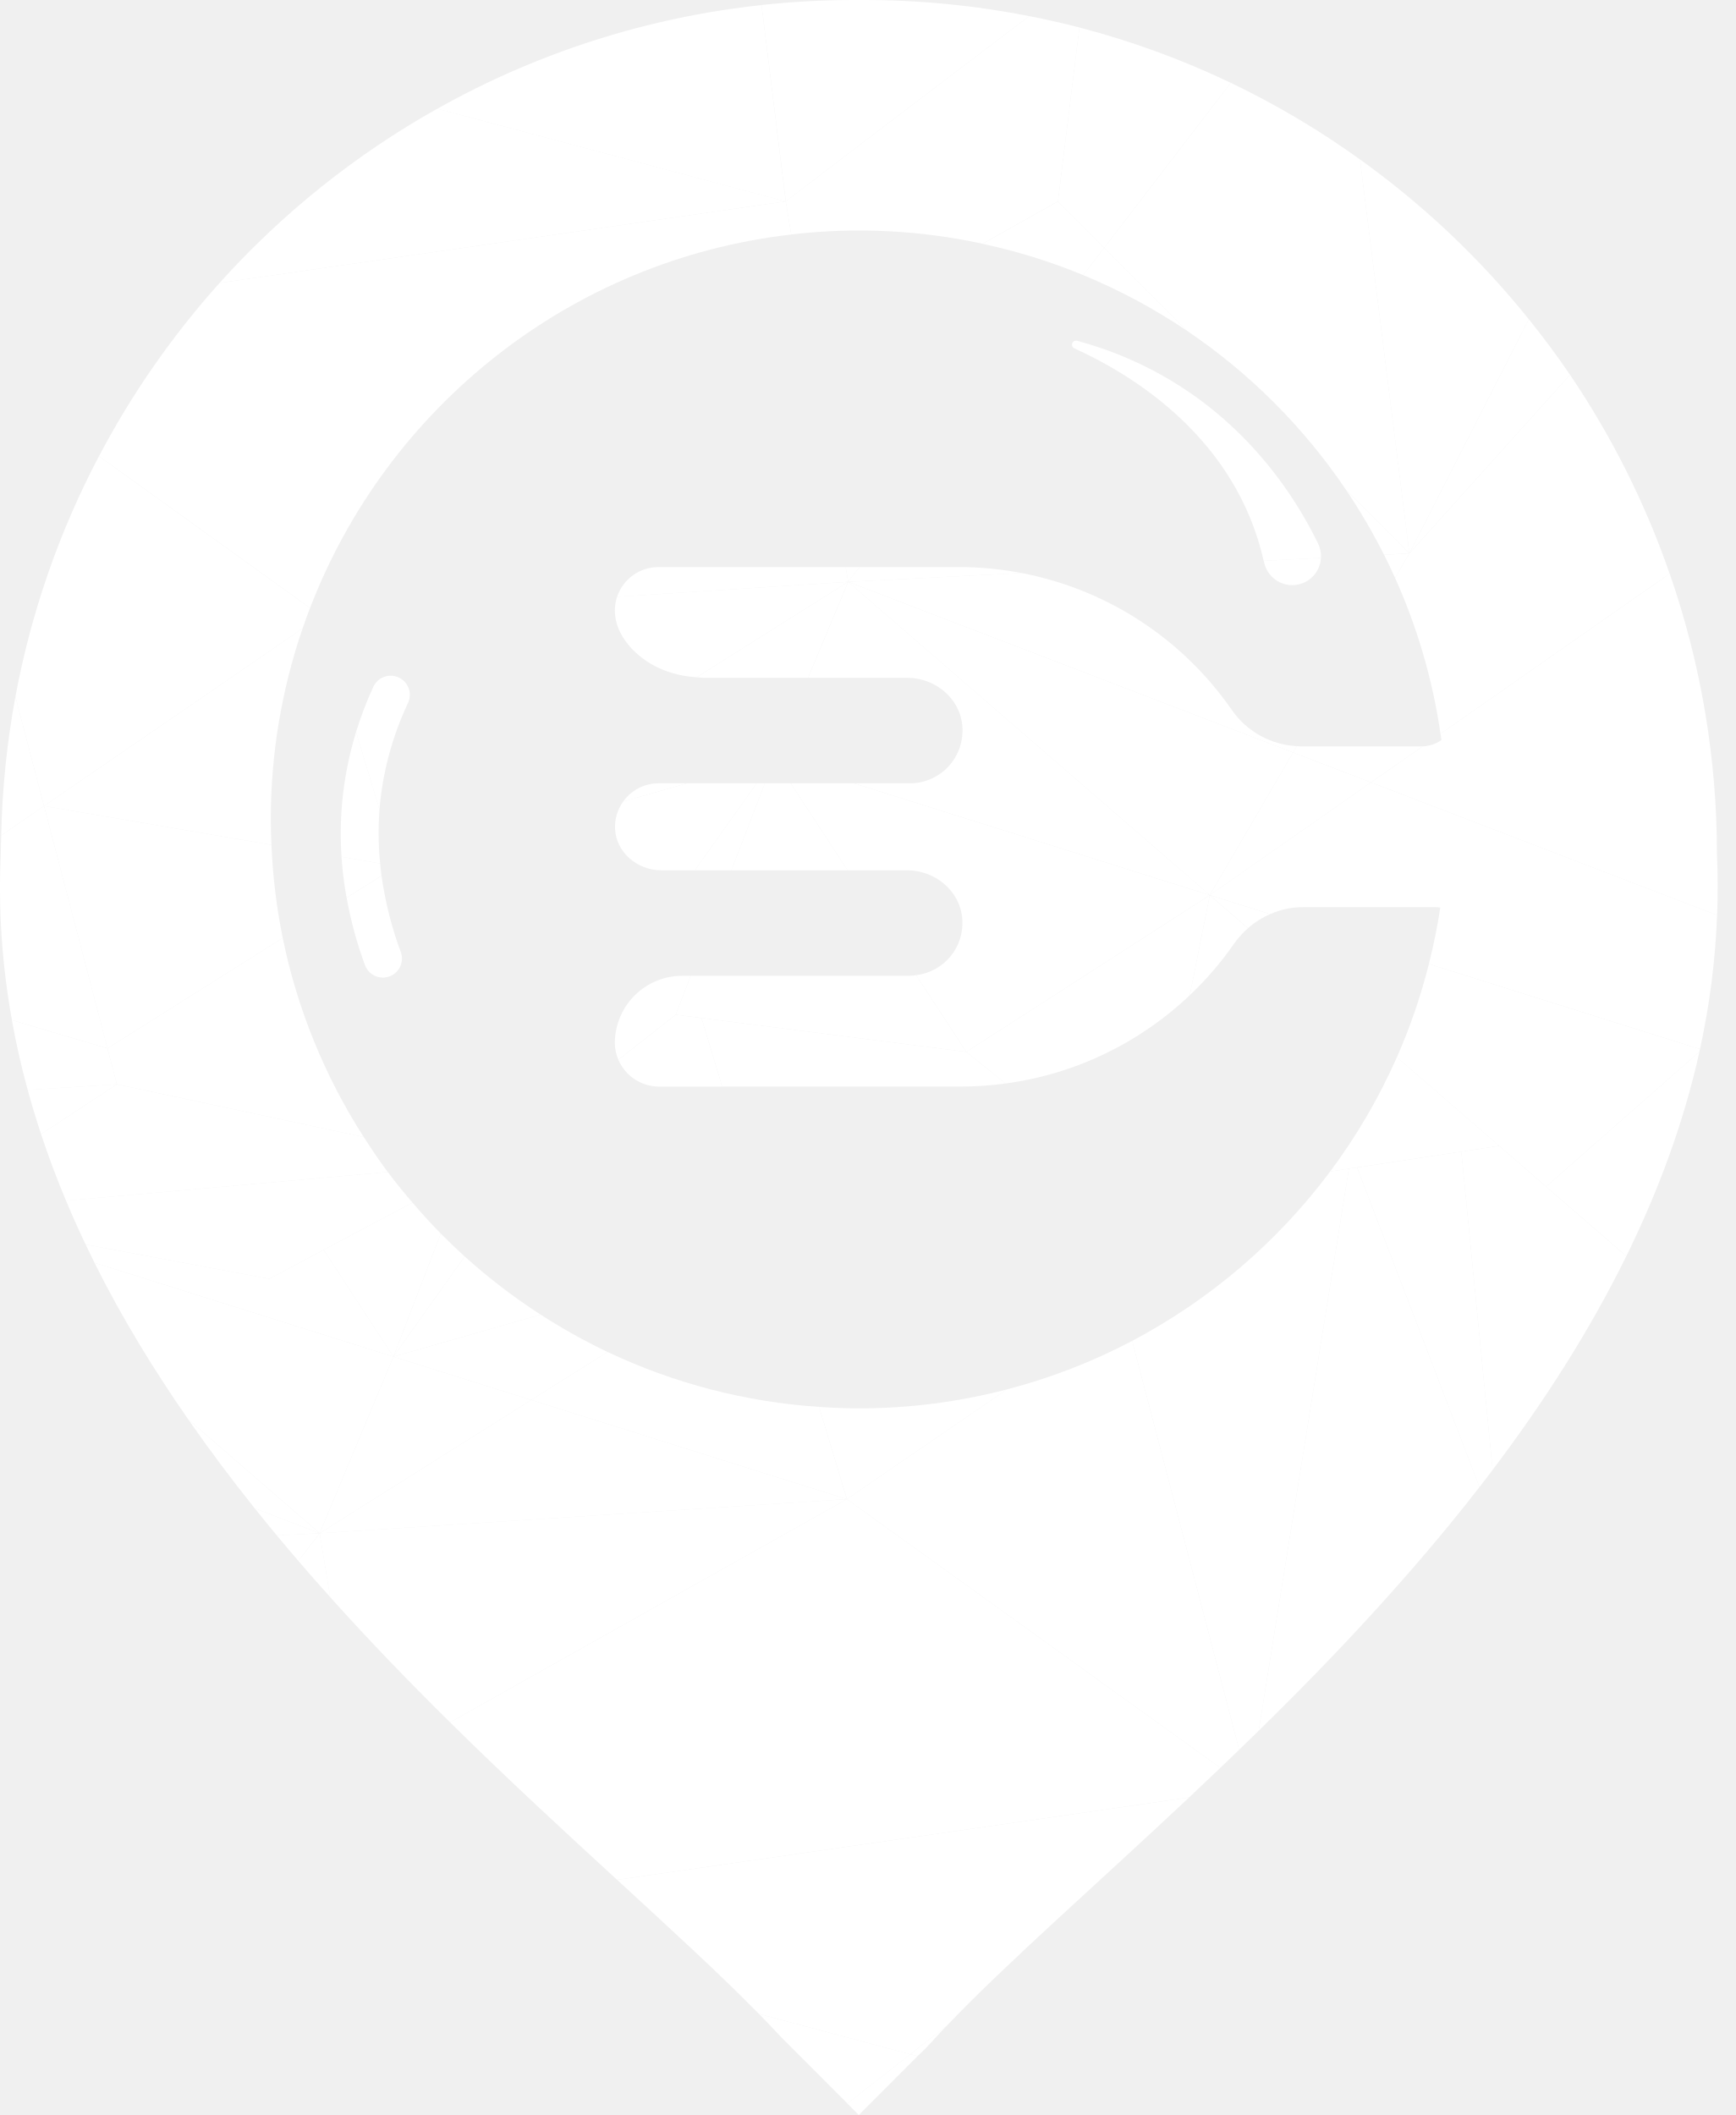
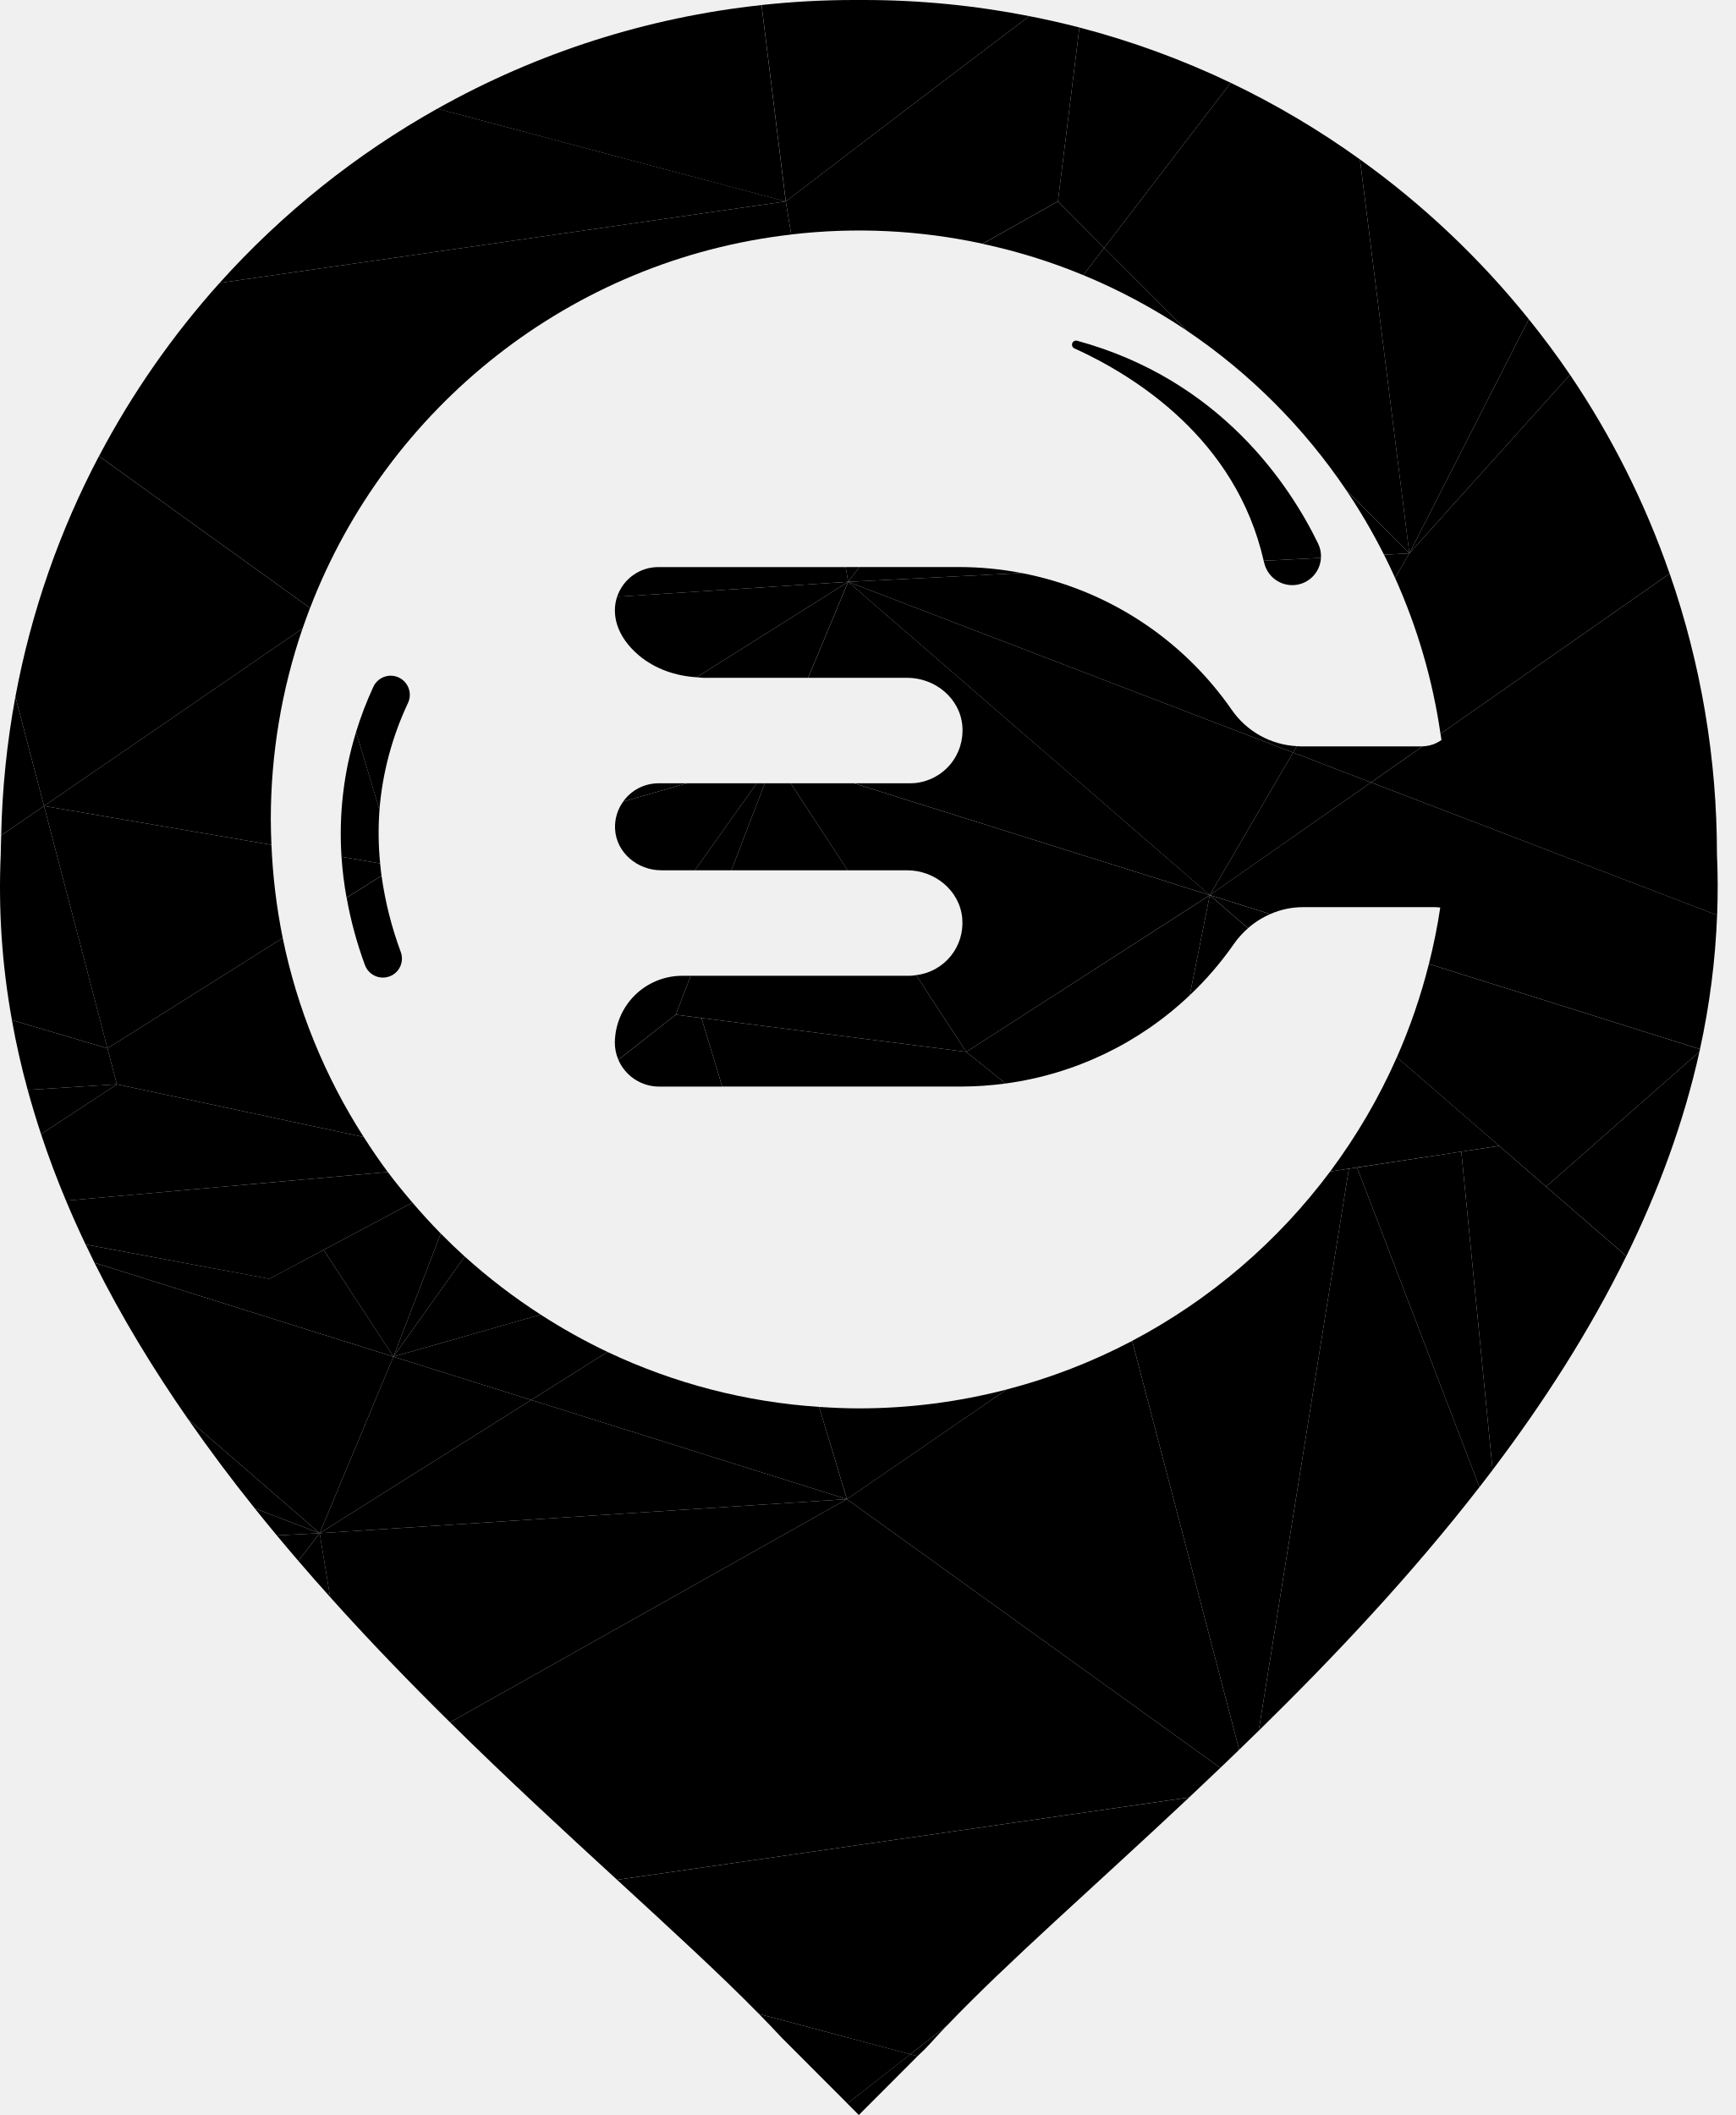
- <svg xmlns="http://www.w3.org/2000/svg" width="87" height="106" viewBox="0 0 87 106" fill="none">
+ <svg xmlns="http://www.w3.org/2000/svg" width="87" height="106" viewBox="0 0 87 106">
  <g clip-path="url(#clip0_12_1317)">
-     <path d="M20.443 35.243C20.554 35.014 20.569 34.751 20.486 34.51C20.402 34.27 20.227 34.072 19.998 33.962C19.77 33.85 19.506 33.835 19.266 33.919C19.026 34.002 18.829 34.178 18.719 34.407C18.715 34.416 18.71 34.425 18.706 34.434C18.368 35.165 18.08 35.919 17.844 36.689L19.018 40.578C19.17 38.729 19.653 36.922 20.443 35.243Z" fill="white" />
-     <path d="M18.289 48.366C18.356 48.55 18.479 48.71 18.639 48.822C18.799 48.935 18.991 48.995 19.187 48.996C19.302 48.994 19.416 48.973 19.524 48.935C19.76 48.847 19.953 48.669 20.058 48.439C20.163 48.209 20.173 47.947 20.085 47.71C19.627 46.477 19.304 45.196 19.122 43.892L17.373 44.993C17.579 46.142 17.886 47.271 18.289 48.366Z" fill="white" />
-     <path d="M19.02 40.578L17.846 36.688C17.222 38.71 16.975 40.83 17.116 42.941L19.052 43.273C18.963 42.377 18.952 41.475 19.02 40.578Z" fill="white" />
-     <path d="M19.121 43.889C19.093 43.683 19.071 43.478 19.051 43.273L17.115 42.941C17.161 43.629 17.246 44.313 17.369 44.992L19.121 43.889Z" fill="white" />
-     <path d="M63.358 28.202C63.435 28.541 63.632 28.842 63.913 29.048C64.194 29.253 64.539 29.351 64.886 29.321C65.233 29.292 65.557 29.138 65.799 28.888C66.041 28.638 66.185 28.308 66.204 27.96L63.332 28.105C63.34 28.139 63.351 28.168 63.358 28.202Z" fill="white" />
-     <path d="M53.98 17.077C53.931 17.065 53.88 17.071 53.835 17.094C53.791 17.118 53.756 17.157 53.739 17.204C53.722 17.252 53.723 17.304 53.742 17.351C53.761 17.397 53.796 17.435 53.842 17.457C56.893 18.844 61.948 22.006 63.332 28.105L66.204 27.96C66.219 27.713 66.169 27.465 66.06 27.242C64.625 24.288 61.144 19.024 53.98 17.077Z" fill="white" />
-     <path d="M66.666 58.713C64.029 62.246 60.639 65.146 56.742 67.201L62.105 87.692C62.43 87.378 62.756 87.061 63.083 86.741L67.604 58.574L66.666 58.713Z" fill="white" />
-     <path d="M50.454 69.637L42.444 75.135L61.161 88.601C61.474 88.301 61.789 87.999 62.105 87.694L56.742 67.203C54.746 68.254 52.636 69.071 50.454 69.637Z" fill="white" />
-     <path d="M16.021 76.843L42.444 75.135L26.623 70.164L16.021 76.843Z" fill="white" />
-     <path d="M22.555 86.32C25.449 89.177 28.311 91.811 30.926 94.212L59.597 90.083C60.114 89.596 60.635 89.102 61.161 88.601L42.444 75.135L22.555 86.32Z" fill="white" />
-     <path d="M16.021 76.843L16.546 80.044C18.516 82.241 20.543 84.334 22.555 86.32L42.444 75.135L16.021 76.843Z" fill="white" />
-     <path d="M14.956 78.233C15.48 78.845 16.011 79.449 16.548 80.044L16.023 76.843L14.956 78.233Z" fill="white" />
-     <path d="M68.013 58.514L74.148 74.531C74.369 74.247 74.589 73.96 74.807 73.672L73.238 57.717L68.013 58.514Z" fill="white" />
-     <path d="M19.717 67.994L16.021 76.843L26.623 70.164L19.717 67.994Z" fill="white" />
-     <path d="M67.604 58.573L63.083 86.743C66.859 83.042 70.706 78.964 74.148 74.529L68.013 58.514L67.604 58.573Z" fill="white" />
-     <path d="M12.765 75.594C13.131 76.051 13.5 76.503 13.873 76.952L16.021 76.843L12.765 75.594Z" fill="white" />
-     <path d="M38.039 100.935L45.623 102.956L47.46 101.517C50.448 98.385 54.837 94.557 59.597 90.085L30.927 94.213C33.644 96.711 36.095 98.953 38.039 100.935Z" fill="white" />
-     <path d="M13.873 76.952C14.231 77.383 14.592 77.809 14.956 78.233L16.021 76.843L13.873 76.952Z" fill="white" />
-     <path d="M30.446 67.757L26.623 70.164L42.444 75.135L41.051 70.511C37.375 70.269 33.777 69.334 30.446 67.757Z" fill="white" />
-     <path d="M45.987 103.05L46.036 103.002C46.301 102.752 46.448 102.608 46.633 102.404L46.814 102.205L46.898 102.112C47.078 101.913 47.267 101.713 47.46 101.514L45.623 102.956L45.987 103.05Z" fill="white" />
-     <path d="M75.136 57.43L73.238 57.718L74.807 73.669C77.358 70.295 79.659 66.721 81.506 62.955L77.486 59.471L75.136 57.43Z" fill="white" />
-     <path d="M42.467 105.424L43.042 106L45.987 103.05L45.623 102.954L42.467 105.424Z" fill="white" />
-     <path d="M38.039 100.935C38.437 101.339 38.811 101.733 39.166 102.114L42.471 105.424L45.628 102.956L38.039 100.935Z" fill="white" />
-     <path d="M9.428 71.129C10.489 72.657 11.606 74.145 12.765 75.594L16.021 76.843L9.428 71.129Z" fill="white" />
-     <path d="M19.717 67.994L4.733 63.286C6.089 66.002 7.681 68.617 9.428 71.129L16.021 76.843L19.717 67.994Z" fill="white" />
-     <path d="M35.157 51.021L36.195 54.456H48.181C48.922 54.454 49.663 54.403 50.397 54.303L48.429 52.718L35.157 51.021Z" fill="white" />
-     <path d="M22.091 61.823L19.717 67.994L23.289 62.972C22.879 62.601 22.48 62.218 22.091 61.823Z" fill="white" />
-     <path d="M41.051 70.511L42.447 75.135L50.457 69.637C48.035 70.267 45.543 70.585 43.041 70.585C42.371 70.585 41.708 70.555 41.051 70.511Z" fill="white" />
-     <path d="M16.219 62.642L13.499 64.091L4.293 62.374C4.438 62.679 4.584 62.983 4.735 63.286L19.719 67.994L16.219 62.642Z" fill="white" />
-     <path d="M20.672 60.272L16.219 62.642L19.717 67.994L22.091 61.823C21.599 61.324 21.128 60.805 20.672 60.272Z" fill="white" />
-     <path d="M23.289 62.972L19.717 67.994L27.098 65.888C25.752 65.02 24.478 64.045 23.289 62.972Z" fill="white" />
-     <path d="M33.867 50.856L30.991 53.115C31.163 53.513 31.448 53.853 31.81 54.092C32.172 54.33 32.596 54.458 33.03 54.458H36.195L35.157 51.024L33.867 50.856Z" fill="white" />
-     <path d="M30.446 67.757C29.29 67.207 28.172 66.582 27.098 65.887L19.717 67.994L26.623 70.164L30.446 67.757Z" fill="white" />
-     <path d="M0.772 34.919C0.347 37.212 0.109 39.536 0.06 41.868L2.206 40.395L0.772 34.919Z" fill="white" />
-     <path d="M15.165 31.498C15.284 31.154 15.408 30.812 15.538 30.471L4.959 22.862C2.965 26.647 1.554 30.712 0.772 34.919L2.206 40.395L15.165 31.498Z" fill="white" />
-     <path d="M30.928 29.907C30.64 30.771 30.879 31.883 32.028 32.854C32.838 33.53 33.864 33.879 34.914 33.943L42.507 29.16L30.928 29.907Z" fill="white" />
-     <path d="M39.653 11.754L39.381 10.093L11.005 14.181C8.641 16.814 6.611 19.729 4.962 22.862L15.54 30.471C19.402 20.419 28.595 13.022 39.653 11.754Z" fill="white" />
-     <path d="M49.246 12.216L53.021 10.091H39.381L39.653 11.752C42.855 11.375 46.096 11.533 49.246 12.216Z" fill="white" />
-     <path d="M42.385 28.421H32.993C32.536 28.421 32.091 28.564 31.721 28.832C31.351 29.099 31.073 29.475 30.928 29.909L42.51 29.16L42.385 28.421Z" fill="white" />
-     <path d="M43.075 28.419H42.385L42.507 29.16L43.075 28.419Z" fill="white" />
-     <path d="M54.291 13.788L55.341 12.42L53.019 10.095L49.245 12.22C50.971 12.589 52.66 13.114 54.291 13.788Z" fill="white" />
-     <path d="M34.914 33.943C35.027 33.95 35.138 33.97 35.251 33.97H40.499L42.507 29.16L34.914 33.943Z" fill="white" />
-     <path d="M69.918 28.963L70.635 27.736L69.365 27.802C69.557 28.184 69.742 28.571 69.918 28.963Z" fill="white" />
-     <path d="M64.806 37.715L64.993 37.396C64.345 37.362 63.713 37.18 63.146 36.862C62.58 36.545 62.093 36.101 61.725 35.565C59.245 31.995 55.468 29.538 51.203 28.72L42.507 29.16L64.806 37.715Z" fill="white" />
-     <path d="M21.918 5.446C17.828 7.741 14.142 10.692 11.005 14.181L39.384 10.093L21.918 5.446Z" fill="white" />
-     <path d="M53.021 10.093L54.098 1.378C53.27 1.162 52.429 0.975 51.582 0.808C45.129 5.691 39.381 10.093 39.381 10.093H53.021Z" fill="white" />
-     <path d="M51.203 28.72C50.17 28.521 49.121 28.42 48.069 28.419H43.074L42.507 29.16L51.203 28.72Z" fill="white" />
-     <path d="M59.496 16.581L55.341 12.42L54.291 13.788C56.115 14.542 57.859 15.478 59.496 16.581Z" fill="white" />
-     <path d="M70.633 27.736L67.474 24.573C68.171 25.608 68.802 26.686 69.363 27.8L70.633 27.736Z" fill="white" />
-     <path d="M2.206 40.395L0.062 41.868C0.055 42.181 0.038 42.491 0.038 42.805C-0.088 45.59 0.1 48.381 0.598 51.125L5.388 52.542L2.206 40.395Z" fill="white" />
-     <path d="M5.386 52.542L0.596 51.125C0.807 52.305 1.071 53.471 1.387 54.623L5.858 54.343L5.386 52.542Z" fill="white" />
-     <path d="M1.388 54.623C1.592 55.369 1.815 56.108 2.058 56.842L5.859 54.343L1.388 54.623Z" fill="white" />
-     <path d="M51.582 0.808C48.857 0.272 46.087 0.001 43.31 0H42.776C41.237 0.002 39.699 0.086 38.169 0.251L39.383 10.093C39.383 10.093 45.129 5.691 51.582 0.808Z" fill="white" />
-     <path d="M55.34 12.42L61.682 4.15C59.248 2.987 56.708 2.059 54.098 1.378L53.021 10.093L55.34 12.42Z" fill="white" />
-     <path d="M38.167 0.254C32.455 0.867 26.927 2.634 21.917 5.449L39.38 10.099L38.167 0.254Z" fill="white" />
-     <path d="M72.195 36.778C72.211 36.881 72.231 36.983 72.244 37.087C71.969 37.283 71.641 37.394 71.302 37.404L68.715 39.214L86.059 45.868C86.097 44.856 86.098 43.836 86.05 42.805C86.052 38.019 85.251 33.267 83.68 28.748L72.195 36.778Z" fill="white" />
-     <path d="M65.18 37.407C65.117 37.407 65.055 37.399 64.993 37.396L64.806 37.715L68.713 39.214L71.3 37.404C71.281 37.404 71.263 37.407 71.243 37.407H65.18Z" fill="white" />
-     <path d="M69.918 28.964C71.037 31.45 71.803 34.08 72.195 36.778L83.678 28.748C82.457 25.222 80.778 21.872 78.686 18.783L70.633 27.736L69.918 28.964Z" fill="white" />
-     <path d="M59.496 16.581C62.643 18.708 65.352 21.422 67.476 24.573L70.635 27.736L68.159 7.99C66.117 6.521 63.95 5.236 61.682 4.15L55.34 12.42L59.496 16.581Z" fill="white" />
-     <path d="M78.686 18.783C78.036 17.825 77.343 16.898 76.62 15.998L70.633 27.736L78.686 18.783Z" fill="white" />
-     <path d="M76.62 15.998C74.175 12.957 71.329 10.263 68.159 7.99L70.633 27.736L76.62 15.998Z" fill="white" />
-     <path d="M66.666 58.713L67.604 58.571L68.013 58.509L73.238 57.717L75.136 57.428L70.009 52.985C69.113 55.014 67.991 56.936 66.666 58.713Z" fill="white" />
-     <path d="M59.63 49.878C60.451 49.101 61.191 48.241 61.837 47.313C62.04 47.022 62.278 46.757 62.544 46.523L60.632 44.866L59.63 49.878Z" fill="white" />
-     <path d="M48.429 52.718L50.397 54.303C53.863 53.837 57.094 52.288 59.63 49.878L60.632 44.866L48.429 52.718Z" fill="white" />
-     <path d="M60.632 44.863L68.713 39.214L64.806 37.715L60.632 44.863Z" fill="white" />
-     <path d="M64.806 37.715L42.507 29.16L60.632 44.863L64.806 37.715Z" fill="white" />
-     <path d="M62.544 46.52C62.878 46.228 63.255 45.99 63.661 45.815L60.632 44.863L62.544 46.52Z" fill="white" />
-     <path d="M71.613 48.313C71.21 49.914 70.674 51.477 70.009 52.987L75.136 57.43L77.488 59.471L85.173 52.71C85.183 52.667 85.191 52.625 85.2 52.582L71.613 48.313Z" fill="white" />
-     <path d="M77.488 59.471L81.509 62.955C83.117 59.682 84.384 56.265 85.173 52.71L77.488 59.471Z" fill="white" />
-     <path d="M42.51 29.16L40.502 33.97H45.463C46.861 33.97 48.11 34.988 48.23 36.374C48.293 37.072 48.077 37.767 47.63 38.306C47.182 38.845 46.539 39.183 45.842 39.248C45.764 39.254 45.685 39.258 45.606 39.258H42.799L60.637 44.863L42.51 29.16Z" fill="white" />
-     <path d="M68.713 39.214L60.632 44.86L63.661 45.812C64.175 45.585 64.73 45.467 65.292 45.465H71.933C72.017 45.466 72.101 45.473 72.183 45.486C72.04 46.444 71.847 47.385 71.613 48.311L85.2 52.58C85.684 50.371 85.972 48.124 86.058 45.865L68.713 39.214Z" fill="white" />
-     <path d="M14.169 47.009L5.386 52.542L5.858 54.343L18.23 56.986C16.273 53.94 14.896 50.557 14.169 47.009Z" fill="white" />
-     <path d="M37.924 39.258L34.823 43.617H36.654L38.332 39.258H37.924Z" fill="white" />
-     <path d="M34.618 48.905H34.181C33.295 48.907 32.446 49.258 31.816 49.881C31.186 50.505 30.827 51.352 30.815 52.239C30.812 52.539 30.872 52.837 30.99 53.112L33.867 50.854L34.618 48.905Z" fill="white" />
-     <path d="M19.435 58.739C19.011 58.172 18.614 57.584 18.23 56.986L5.858 54.343L2.057 56.842C2.43 57.969 2.847 59.08 3.308 60.176L19.435 58.739Z" fill="white" />
-     <path d="M16.219 62.642L20.672 60.272C20.245 59.774 19.828 59.266 19.435 58.74L3.308 60.175C3.617 60.914 3.945 61.647 4.291 62.372L13.497 64.094L16.219 62.642Z" fill="white" />
-     <path d="M13.572 41.07C13.571 37.813 14.109 34.579 15.164 31.498L2.205 40.395L13.604 42.342C13.587 41.919 13.572 41.496 13.572 41.07Z" fill="white" />
-     <path d="M14.169 47.009C13.858 45.471 13.669 43.91 13.605 42.342L2.206 40.395L5.386 52.542L14.169 47.009Z" fill="white" />
-     <path d="M42.794 39.258H39.631L42.48 43.617H45.459C46.857 43.617 48.106 44.636 48.226 46.029C48.286 46.711 48.078 47.389 47.647 47.92C47.215 48.451 46.594 48.792 45.915 48.872L48.429 52.718L60.633 44.863L42.794 39.258Z" fill="white" />
-     <path d="M39.631 39.258H38.332L36.654 43.617H42.481L39.631 39.258Z" fill="white" />
-     <path d="M33.867 50.856L35.157 51.021L48.429 52.718L45.915 48.872C45.811 48.889 45.706 48.901 45.601 48.905H34.618L33.867 50.856Z" fill="white" />
-     <path d="M34.433 39.258L31.235 40.171C30.948 40.566 30.803 41.047 30.825 41.535C30.878 42.726 31.947 43.617 33.136 43.617H34.824L37.925 39.258H34.433Z" fill="white" />
-     <path d="M32.993 39.258C32.648 39.259 32.309 39.343 32.003 39.501C31.697 39.66 31.433 39.89 31.234 40.171L34.433 39.258H32.993Z" fill="white" />
+     <path d="M20.443 35.243C20.554 35.014 20.569 34.751 20.486 34.51C20.402 34.27 20.227 34.072 19.998 33.962C19.77 33.85 19.506 33.835 19.266 33.919C19.026 34.002 18.829 34.178 18.719 34.407C18.715 34.416 18.71 34.425 18.706 34.434C18.368 35.165 18.08 35.919 17.844 36.689L19.018 40.578C19.17 38.729 19.653 36.922 20.443 35.243Z" />
+     <path d="M18.289 48.366C18.356 48.55 18.479 48.71 18.639 48.822C18.799 48.935 18.991 48.995 19.187 48.996C19.302 48.994 19.416 48.973 19.524 48.935C19.76 48.847 19.953 48.669 20.058 48.439C20.163 48.209 20.173 47.947 20.085 47.71C19.627 46.477 19.304 45.196 19.122 43.892L17.373 44.993C17.579 46.142 17.886 47.271 18.289 48.366Z" />
+     <path d="M19.02 40.578L17.846 36.688C17.222 38.71 16.975 40.83 17.116 42.941L19.052 43.273C18.963 42.377 18.952 41.475 19.02 40.578Z" />
+     <path d="M19.121 43.889C19.093 43.683 19.071 43.478 19.051 43.273L17.115 42.941C17.161 43.629 17.246 44.313 17.369 44.992L19.121 43.889Z" />
+     <path d="M63.358 28.202C63.435 28.541 63.632 28.842 63.913 29.048C64.194 29.253 64.539 29.351 64.886 29.321C65.233 29.292 65.557 29.138 65.799 28.888C66.041 28.638 66.185 28.308 66.204 27.96L63.332 28.105C63.34 28.139 63.351 28.168 63.358 28.202Z" />
+     <path d="M53.98 17.077C53.931 17.065 53.88 17.071 53.835 17.094C53.791 17.118 53.756 17.157 53.739 17.204C53.722 17.252 53.723 17.304 53.742 17.351C53.761 17.397 53.796 17.435 53.842 17.457C56.893 18.844 61.948 22.006 63.332 28.105L66.204 27.96C66.219 27.713 66.169 27.465 66.06 27.242C64.625 24.288 61.144 19.024 53.98 17.077Z" />
+     <path d="M66.666 58.713C64.029 62.246 60.639 65.146 56.742 67.201L62.105 87.692C62.43 87.378 62.756 87.061 63.083 86.741L67.604 58.574L66.666 58.713Z" />
+     <path d="M50.454 69.637L42.444 75.135L61.161 88.601C61.474 88.301 61.789 87.999 62.105 87.694L56.742 67.203C54.746 68.254 52.636 69.071 50.454 69.637Z" />
+     <path d="M16.021 76.843L42.444 75.135L26.623 70.164L16.021 76.843Z" />
+     <path d="M22.555 86.32C25.449 89.177 28.311 91.811 30.926 94.212L59.597 90.083C60.114 89.596 60.635 89.102 61.161 88.601L42.444 75.135L22.555 86.32Z" />
+     <path d="M16.021 76.843L16.546 80.044C18.516 82.241 20.543 84.334 22.555 86.32L42.444 75.135L16.021 76.843Z" />
+     <path d="M14.956 78.233C15.48 78.845 16.011 79.449 16.548 80.044L16.023 76.843L14.956 78.233Z" />
+     <path d="M68.013 58.514L74.148 74.531C74.369 74.247 74.589 73.96 74.807 73.672L73.238 57.717L68.013 58.514Z" />
+     <path d="M19.717 67.994L16.021 76.843L26.623 70.164L19.717 67.994Z" />
+     <path d="M67.604 58.573L63.083 86.743C66.859 83.042 70.706 78.964 74.148 74.529L68.013 58.514L67.604 58.573Z" />
+     <path d="M12.765 75.594C13.131 76.051 13.5 76.503 13.873 76.952L16.021 76.843L12.765 75.594Z" />
+     <path d="M38.039 100.935L45.623 102.956L47.46 101.517C50.448 98.385 54.837 94.557 59.597 90.085L30.927 94.213C33.644 96.711 36.095 98.953 38.039 100.935Z" />
+     <path d="M13.873 76.952C14.231 77.383 14.592 77.809 14.956 78.233L16.021 76.843L13.873 76.952Z" />
+     <path d="M30.446 67.757L26.623 70.164L42.444 75.135L41.051 70.511C37.375 70.269 33.777 69.334 30.446 67.757Z" />
+     <path d="M45.987 103.05L46.036 103.002C46.301 102.752 46.448 102.608 46.633 102.404L46.814 102.205L46.898 102.112C47.078 101.913 47.267 101.713 47.46 101.514L45.623 102.956L45.987 103.05Z" />
+     <path d="M75.136 57.43L73.238 57.718L74.807 73.669C77.358 70.295 79.659 66.721 81.506 62.955L77.486 59.471L75.136 57.43Z" />
+     <path d="M42.467 105.424L43.042 106L45.987 103.05L45.623 102.954L42.467 105.424Z" />
+     <path d="M38.039 100.935C38.437 101.339 38.811 101.733 39.166 102.114L42.471 105.424L45.628 102.956L38.039 100.935Z" />
+     <path d="M9.428 71.129C10.489 72.657 11.606 74.145 12.765 75.594L16.021 76.843L9.428 71.129Z" />
+     <path d="M19.717 67.994L4.733 63.286C6.089 66.002 7.681 68.617 9.428 71.129L16.021 76.843L19.717 67.994Z" />
+     <path d="M35.157 51.021L36.195 54.456H48.181C48.922 54.454 49.663 54.403 50.397 54.303L48.429 52.718L35.157 51.021Z" />
+     <path d="M22.091 61.823L19.717 67.994L23.289 62.972C22.879 62.601 22.48 62.218 22.091 61.823Z" />
+     <path d="M41.051 70.511L42.447 75.135L50.457 69.637C48.035 70.267 45.543 70.585 43.041 70.585C42.371 70.585 41.708 70.555 41.051 70.511Z" />
+     <path d="M16.219 62.642L13.499 64.091L4.293 62.374C4.438 62.679 4.584 62.983 4.735 63.286L19.719 67.994L16.219 62.642Z" />
+     <path d="M20.672 60.272L16.219 62.642L19.717 67.994L22.091 61.823C21.599 61.324 21.128 60.805 20.672 60.272Z" />
+     <path d="M23.289 62.972L19.717 67.994L27.098 65.888C25.752 65.02 24.478 64.045 23.289 62.972Z" />
+     <path d="M33.867 50.856L30.991 53.115C31.163 53.513 31.448 53.853 31.81 54.092C32.172 54.33 32.596 54.458 33.03 54.458H36.195L35.157 51.024L33.867 50.856Z" />
+     <path d="M30.446 67.757C29.29 67.207 28.172 66.582 27.098 65.887L19.717 67.994L26.623 70.164L30.446 67.757Z" />
+     <path d="M0.772 34.919C0.347 37.212 0.109 39.536 0.06 41.868L2.206 40.395L0.772 34.919Z" />
+     <path d="M15.165 31.498C15.284 31.154 15.408 30.812 15.538 30.471L4.959 22.862C2.965 26.647 1.554 30.712 0.772 34.919L2.206 40.395L15.165 31.498Z" />
+     <path d="M30.928 29.907C30.64 30.771 30.879 31.883 32.028 32.854C32.838 33.53 33.864 33.879 34.914 33.943L42.507 29.16L30.928 29.907Z" />
+     <path d="M39.653 11.754L39.381 10.093L11.005 14.181C8.641 16.814 6.611 19.729 4.962 22.862L15.54 30.471C19.402 20.419 28.595 13.022 39.653 11.754Z" />
+     <path d="M49.246 12.216L53.021 10.091H39.381L39.653 11.752C42.855 11.375 46.096 11.533 49.246 12.216Z" />
+     <path d="M42.385 28.421H32.993C32.536 28.421 32.091 28.564 31.721 28.832C31.351 29.099 31.073 29.475 30.928 29.909L42.51 29.16L42.385 28.421Z" />
+     <path d="M43.075 28.419H42.385L42.507 29.16L43.075 28.419Z" />
+     <path d="M54.291 13.788L55.341 12.42L53.019 10.095L49.245 12.22C50.971 12.589 52.66 13.114 54.291 13.788Z" />
+     <path d="M34.914 33.943C35.027 33.95 35.138 33.97 35.251 33.97H40.499L42.507 29.16L34.914 33.943Z" />
+     <path d="M69.918 28.963L70.635 27.736L69.365 27.802C69.557 28.184 69.742 28.571 69.918 28.963Z" />
+     <path d="M64.806 37.715L64.993 37.396C64.345 37.362 63.713 37.18 63.146 36.862C62.58 36.545 62.093 36.101 61.725 35.565C59.245 31.995 55.468 29.538 51.203 28.72L42.507 29.16L64.806 37.715Z" />
+     <path d="M21.918 5.446C17.828 7.741 14.142 10.692 11.005 14.181L39.384 10.093L21.918 5.446Z" />
+     <path d="M53.021 10.093L54.098 1.378C53.27 1.162 52.429 0.975 51.582 0.808C45.129 5.691 39.381 10.093 39.381 10.093H53.021Z" />
+     <path d="M51.203 28.72C50.17 28.521 49.121 28.42 48.069 28.419H43.074L42.507 29.16L51.203 28.72Z" />
+     <path d="M59.496 16.581L55.341 12.42L54.291 13.788C56.115 14.542 57.859 15.478 59.496 16.581Z" />
+     <path d="M70.633 27.736L67.474 24.573C68.171 25.608 68.802 26.686 69.363 27.8L70.633 27.736Z" />
+     <path d="M2.206 40.395L0.062 41.868C0.055 42.181 0.038 42.491 0.038 42.805C-0.088 45.59 0.1 48.381 0.598 51.125L5.388 52.542L2.206 40.395Z" />
+     <path d="M5.386 52.542L0.596 51.125C0.807 52.305 1.071 53.471 1.387 54.623L5.858 54.343L5.386 52.542Z" />
+     <path d="M1.388 54.623C1.592 55.369 1.815 56.108 2.058 56.842L5.859 54.343L1.388 54.623Z" />
+     <path d="M51.582 0.808C48.857 0.272 46.087 0.001 43.31 0H42.776C41.237 0.002 39.699 0.086 38.169 0.251L39.383 10.093C39.383 10.093 45.129 5.691 51.582 0.808Z" />
+     <path d="M55.34 12.42L61.682 4.15C59.248 2.987 56.708 2.059 54.098 1.378L53.021 10.093L55.34 12.42Z" />
+     <path d="M38.167 0.254C32.455 0.867 26.927 2.634 21.917 5.449L39.38 10.099L38.167 0.254Z" />
+     <path d="M72.195 36.778C72.211 36.881 72.231 36.983 72.244 37.087C71.969 37.283 71.641 37.394 71.302 37.404L68.715 39.214L86.059 45.868C86.097 44.856 86.098 43.836 86.05 42.805C86.052 38.019 85.251 33.267 83.68 28.748L72.195 36.778Z" />
+     <path d="M65.18 37.407C65.117 37.407 65.055 37.399 64.993 37.396L64.806 37.715L68.713 39.214L71.3 37.404C71.281 37.404 71.263 37.407 71.243 37.407H65.18Z" />
+     <path d="M69.918 28.964C71.037 31.45 71.803 34.08 72.195 36.778L83.678 28.748C82.457 25.222 80.778 21.872 78.686 18.783L70.633 27.736L69.918 28.964Z" />
+     <path d="M59.496 16.581C62.643 18.708 65.352 21.422 67.476 24.573L70.635 27.736L68.159 7.99C66.117 6.521 63.95 5.236 61.682 4.15L55.34 12.42L59.496 16.581Z" />
+     <path d="M78.686 18.783C78.036 17.825 77.343 16.898 76.62 15.998L70.633 27.736L78.686 18.783Z" />
+     <path d="M76.62 15.998C74.175 12.957 71.329 10.263 68.159 7.99L70.633 27.736L76.62 15.998Z" />
+     <path d="M66.666 58.713L67.604 58.571L68.013 58.509L73.238 57.717L75.136 57.428L70.009 52.985C69.113 55.014 67.991 56.936 66.666 58.713Z" />
+     <path d="M59.63 49.878C60.451 49.101 61.191 48.241 61.837 47.313C62.04 47.022 62.278 46.757 62.544 46.523L60.632 44.866L59.63 49.878Z" />
+     <path d="M48.429 52.718L50.397 54.303C53.863 53.837 57.094 52.288 59.63 49.878L60.632 44.866L48.429 52.718Z" />
+     <path d="M60.632 44.863L68.713 39.214L64.806 37.715L60.632 44.863Z" />
+     <path d="M64.806 37.715L42.507 29.16L60.632 44.863L64.806 37.715Z" />
+     <path d="M62.544 46.52C62.878 46.228 63.255 45.99 63.661 45.815L60.632 44.863L62.544 46.52Z" />
+     <path d="M71.613 48.313C71.21 49.914 70.674 51.477 70.009 52.987L75.136 57.43L77.488 59.471L85.173 52.71C85.183 52.667 85.191 52.625 85.2 52.582L71.613 48.313Z" />
+     <path d="M77.488 59.471L81.509 62.955C83.117 59.682 84.384 56.265 85.173 52.71L77.488 59.471Z" />
+     <path d="M42.51 29.16L40.502 33.97H45.463C46.861 33.97 48.11 34.988 48.23 36.374C48.293 37.072 48.077 37.767 47.63 38.306C47.182 38.845 46.539 39.183 45.842 39.248C45.764 39.254 45.685 39.258 45.606 39.258H42.799L60.637 44.863L42.51 29.16Z" />
+     <path d="M68.713 39.214L60.632 44.86L63.661 45.812C64.175 45.585 64.73 45.467 65.292 45.465H71.933C72.017 45.466 72.101 45.473 72.183 45.486C72.04 46.444 71.847 47.385 71.613 48.311L85.2 52.58C85.684 50.371 85.972 48.124 86.058 45.865L68.713 39.214Z" />
+     <path d="M14.169 47.009L5.386 52.542L5.858 54.343L18.23 56.986C16.273 53.94 14.896 50.557 14.169 47.009Z" />
+     <path d="M37.924 39.258L34.823 43.617H36.654L38.332 39.258H37.924Z" />
+     <path d="M34.618 48.905H34.181C33.295 48.907 32.446 49.258 31.816 49.881C31.186 50.505 30.827 51.352 30.815 52.239C30.812 52.539 30.872 52.837 30.99 53.112L33.867 50.854L34.618 48.905Z" />
+     <path d="M19.435 58.739C19.011 58.172 18.614 57.584 18.23 56.986L5.858 54.343L2.057 56.842C2.43 57.969 2.847 59.08 3.308 60.176L19.435 58.739Z" />
+     <path d="M16.219 62.642L20.672 60.272C20.245 59.774 19.828 59.266 19.435 58.74L3.308 60.175C3.617 60.914 3.945 61.647 4.291 62.372L13.497 64.094L16.219 62.642Z" />
+     <path d="M13.572 41.07C13.571 37.813 14.109 34.579 15.164 31.498L2.205 40.395L13.604 42.342C13.587 41.919 13.572 41.496 13.572 41.07Z" />
+     <path d="M14.169 47.009C13.858 45.471 13.669 43.91 13.605 42.342L2.206 40.395L5.386 52.542L14.169 47.009Z" />
+     <path d="M42.794 39.258H39.631L42.48 43.617H45.459C46.857 43.617 48.106 44.636 48.226 46.029C48.286 46.711 48.078 47.389 47.647 47.92C47.215 48.451 46.594 48.792 45.915 48.872L48.429 52.718L60.633 44.863L42.794 39.258Z" />
+     <path d="M39.631 39.258H38.332L36.654 43.617H42.481L39.631 39.258Z" />
+     <path d="M33.867 50.856L35.157 51.021L48.429 52.718L45.915 48.872C45.811 48.889 45.706 48.901 45.601 48.905H34.618L33.867 50.856Z" />
+     <path d="M34.433 39.258L31.235 40.171C30.948 40.566 30.803 41.047 30.825 41.535C30.878 42.726 31.947 43.617 33.136 43.617H34.824L37.925 39.258H34.433Z" />
+     <path d="M32.993 39.258C32.648 39.259 32.309 39.343 32.003 39.501C31.697 39.66 31.433 39.89 31.234 40.171L34.433 39.258H32.993Z" />
  </g>
  <defs>
    <clipPath id="clip0_12_1317">
-       <rect width="86.087" height="106" fill="white" />
+       <rect width="86.087" height="106" />
    </clipPath>
  </defs>
</svg>
